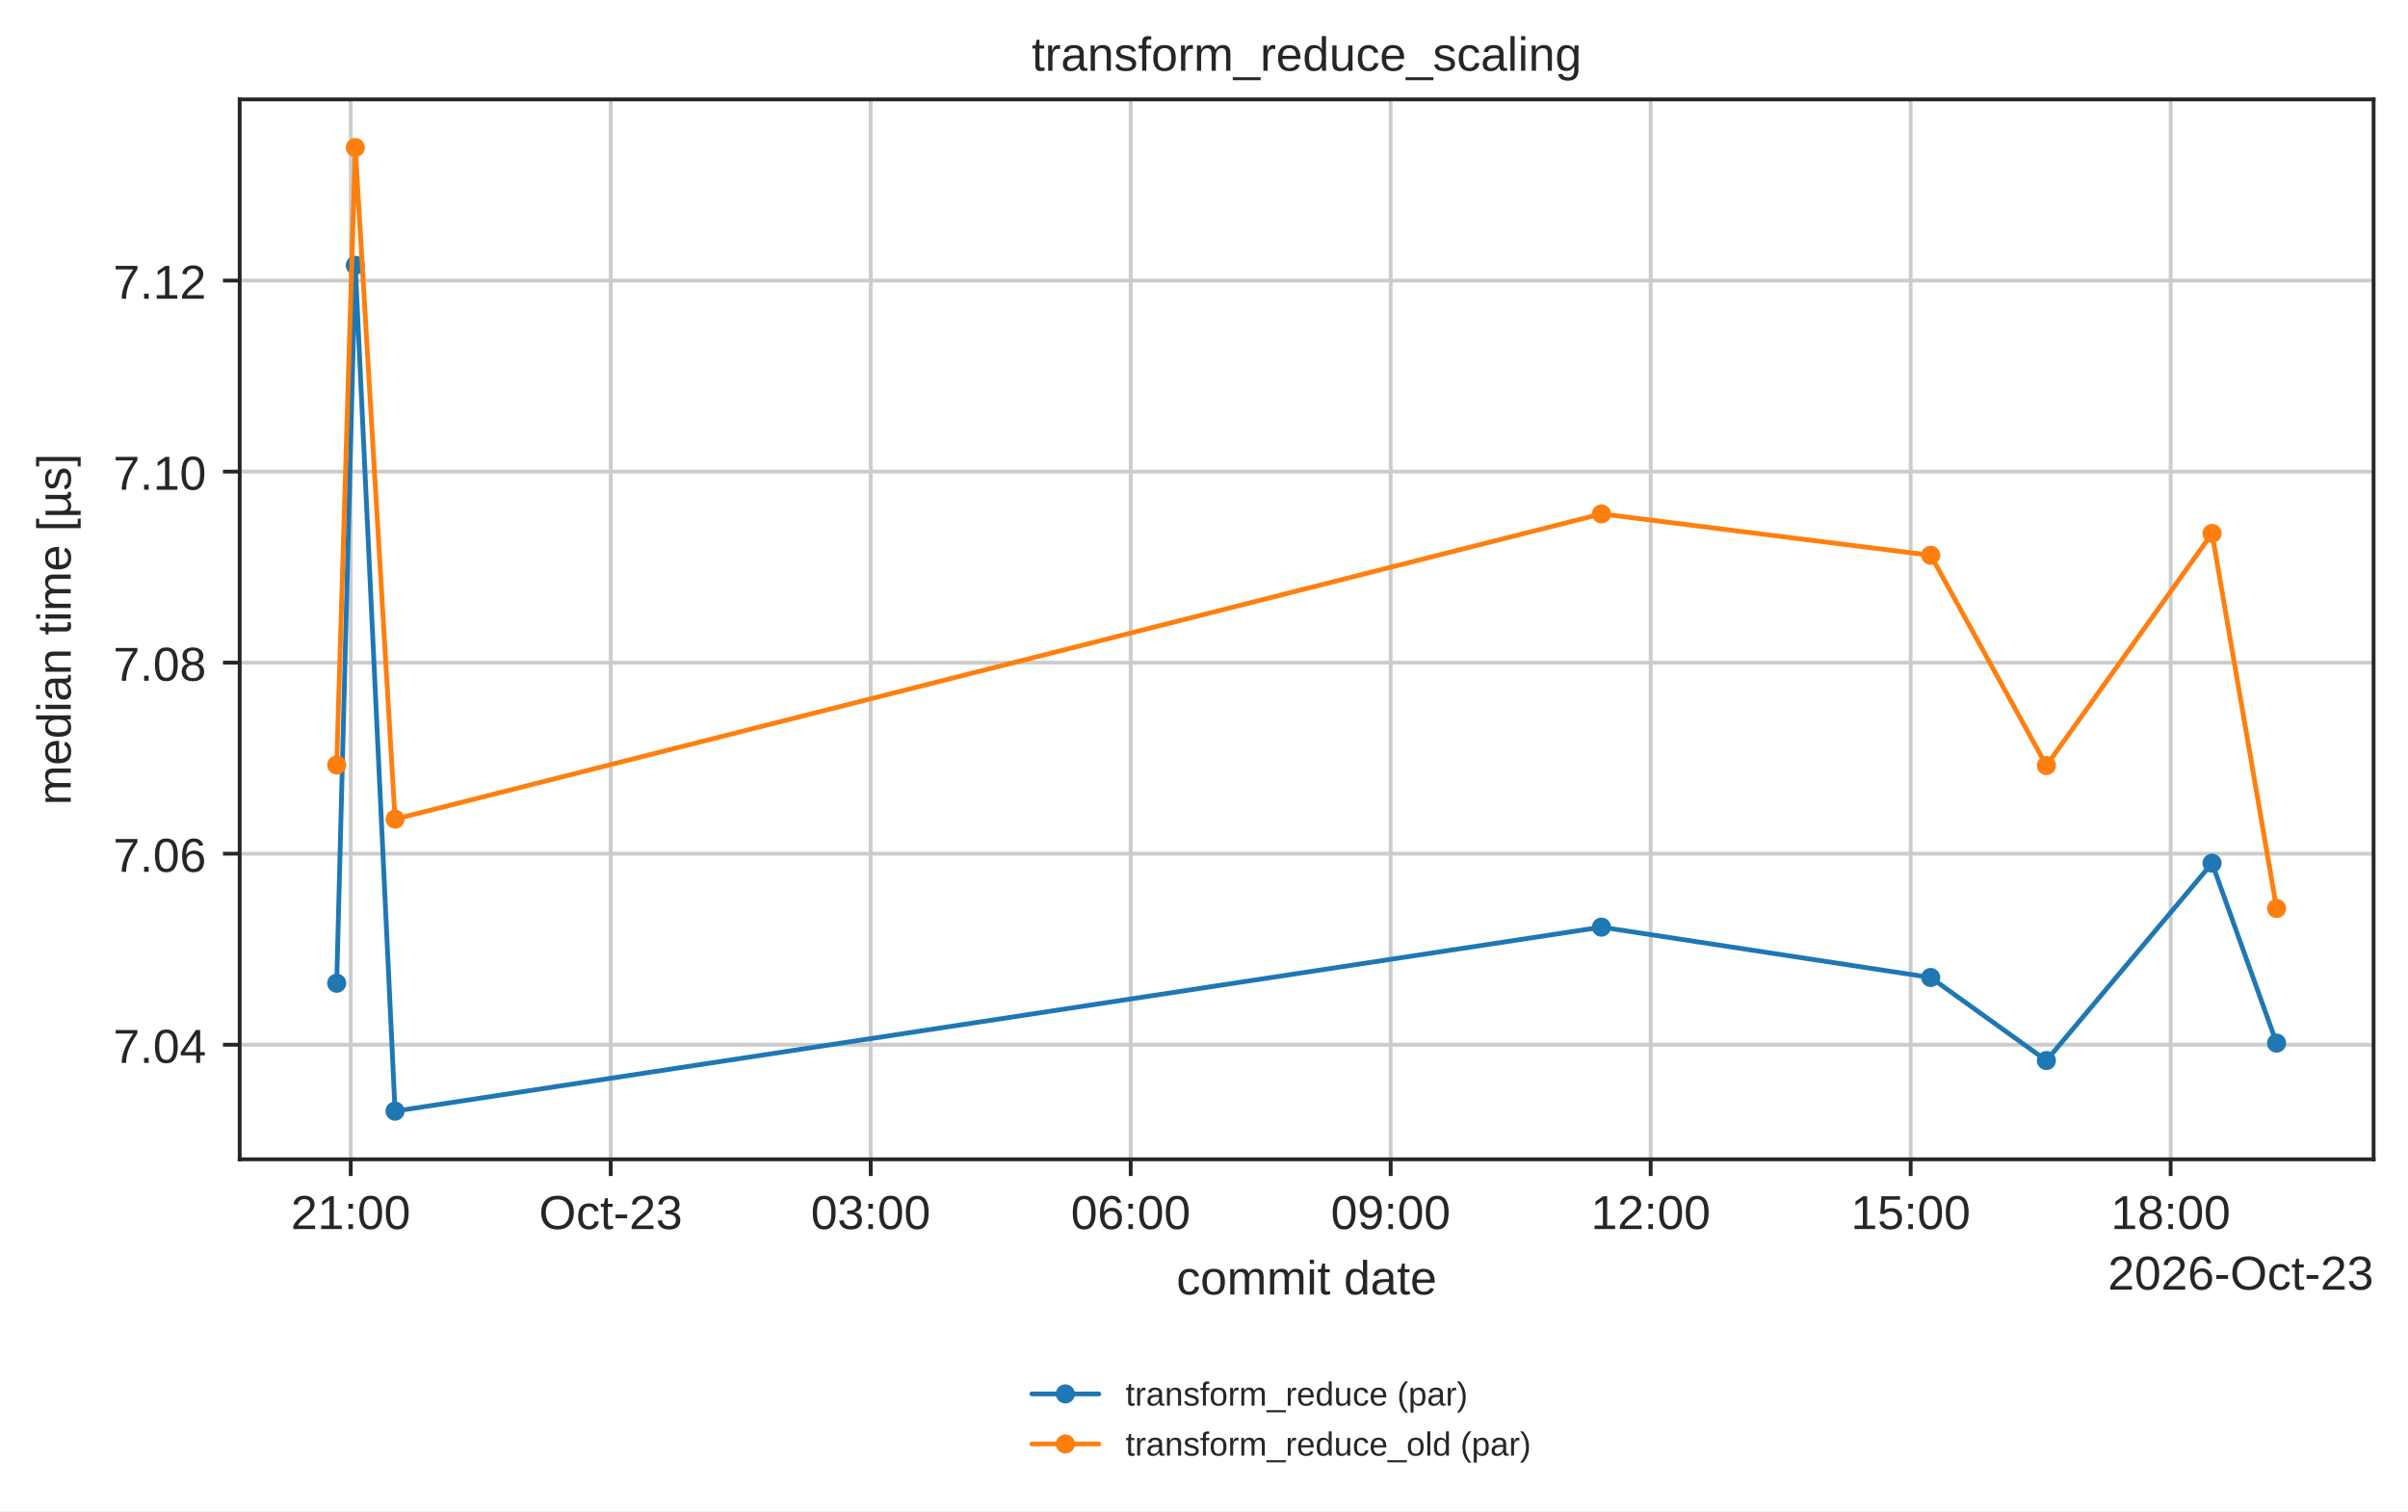
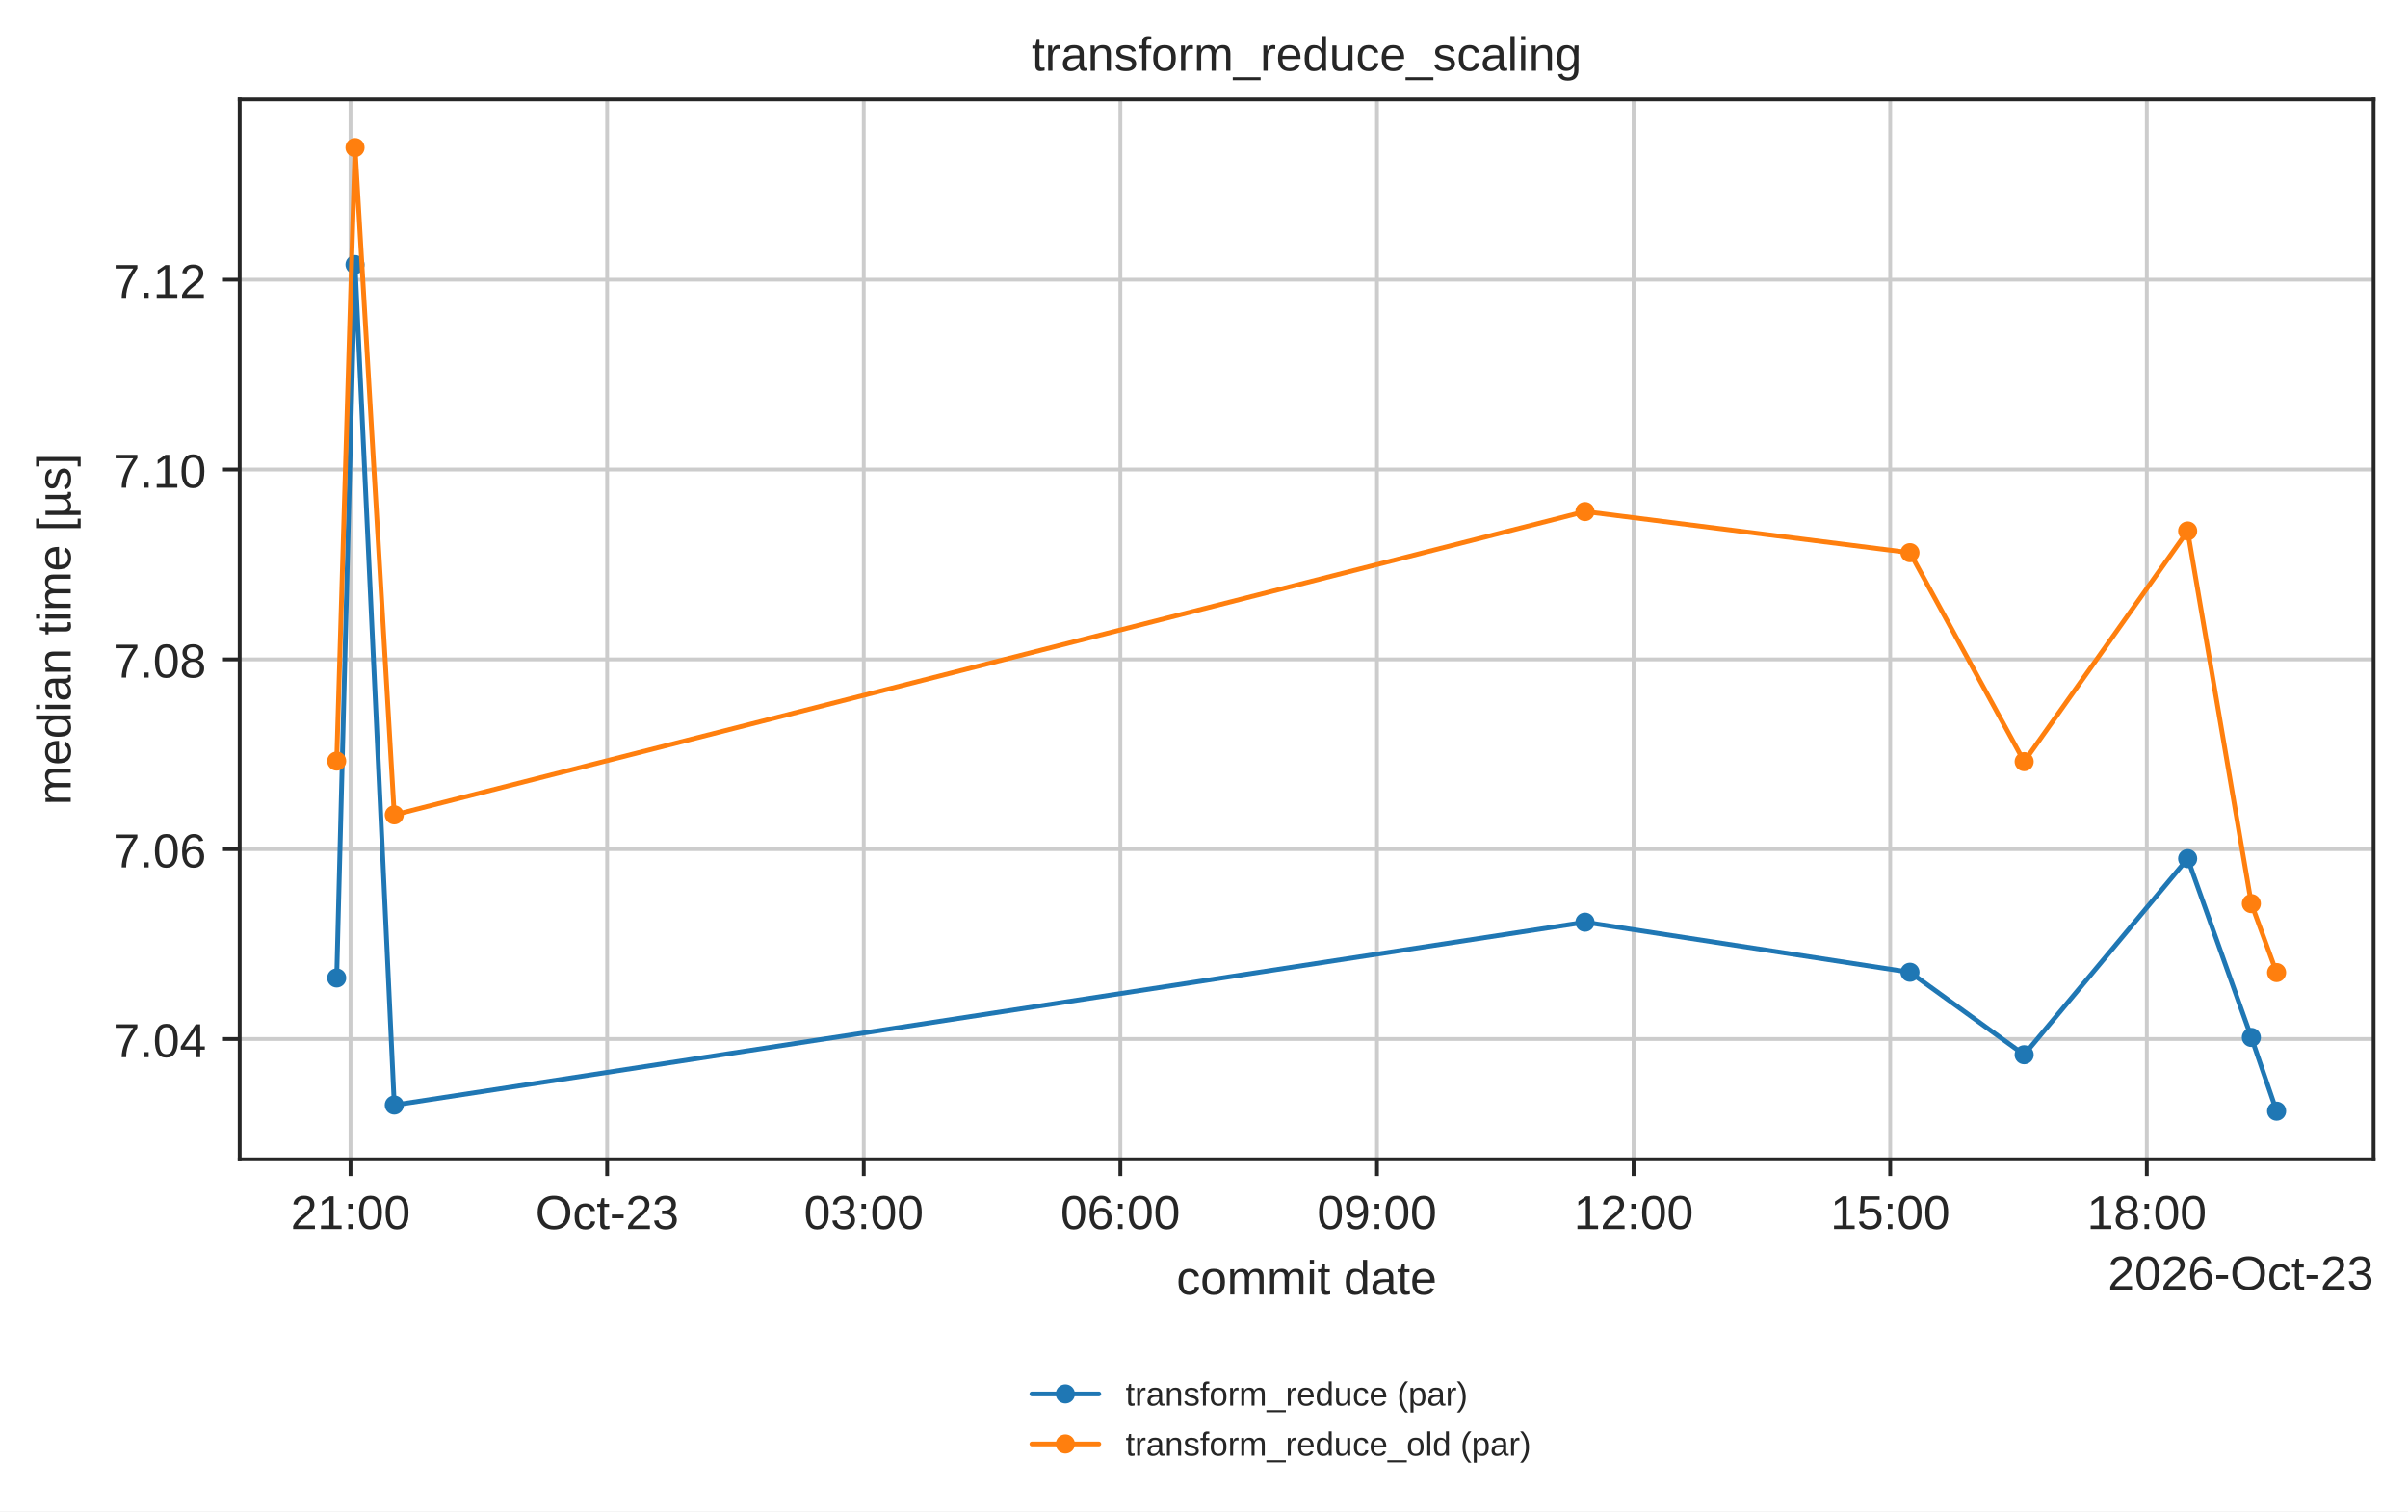
<svg xmlns="http://www.w3.org/2000/svg" xmlns:xlink="http://www.w3.org/1999/xlink" width="503.744pt" height="316.214pt" viewBox="0 0 503.744 316.214" version="1.1">
  <defs>
    <style type="text/css">*{stroke-linejoin: round; stroke-linecap: butt}</style>
  </defs>
  <g id="figure_1">
    <g id="patch_1">
      <path d="M 0 316.214  L 503.744 316.214  L 503.744 0  L 0 0  z " style="fill: #ffffff" />
    </g>
    <g id="axes_1">
      <g id="patch_2">
        <path d="M 50.144 242.558  L 496.544 242.558  L 496.544 20.798  L 50.144 20.798  z " style="fill: #ffffff" />
      </g>
      <g id="matplotlib.axis_1">
        <g id="xtick_1">
          <g id="line2d_1">
-             <path d="M 73.371 242.558  L 73.371 20.798  " clip-path="url(#p9fd363aa4a)" style="fill: none; stroke: #cccccc; stroke-width: 0.8; stroke-linecap: round" />
+             <path d="M 73.332 242.558  L 73.332 20.798  " clip-path="url(#p9fd363aa4a)" style="fill: none; stroke: #cccccc; stroke-width: 0.8; stroke-linecap: round" />
          </g>
          <g id="line2d_2">
            <defs>
              <path id="mdfc5214045" d="M 0 0  L 0 3.5  " style="stroke: #262626; stroke-width: 0.8" />
            </defs>
            <g>
-               <use xlink:href="#mdfc5214045" x="73.371" y="242.558" style="fill: #262626; stroke: #262626; stroke-width: 0.8" />
+               <use xlink:href="#mdfc5214045" x="73.332" y="242.558" style="fill: #262626; stroke: #262626; stroke-width: 0.8" />
            </g>
          </g>
          <g id="text_1">
-             <text style="fill: #262626; font: 10px 'Arial', 'DejaVu Sans', 'Liberation Sans', 'Bitstream Vera Sans', sans-serif; text-anchor: middle" x="73.371" y="257.157" transform="rotate(-0 73.37066 257.1569)">21:00</text>
+             <text style="fill: #262626; font: 10px 'Arial', 'DejaVu Sans', 'Liberation Sans', 'Bitstream Vera Sans', sans-serif; text-anchor: middle" x="73.332" y="257.157" transform="rotate(-0 73.33247 257.1569)">21:00</text>
          </g>
        </g>
        <g id="xtick_2">
          <g id="line2d_3">
-             <path d="M 127.76 242.558  L 127.76 20.798  " clip-path="url(#p9fd363aa4a)" style="fill: none; stroke: #cccccc; stroke-width: 0.8; stroke-linecap: round" />
+             <path d="M 127.014 242.558  L 127.014 20.798  " clip-path="url(#p9fd363aa4a)" style="fill: none; stroke: #cccccc; stroke-width: 0.8; stroke-linecap: round" />
          </g>
          <g id="line2d_4">
            <g>
-               <use xlink:href="#mdfc5214045" x="127.76" y="242.558" style="fill: #262626; stroke: #262626; stroke-width: 0.8" />
+               <use xlink:href="#mdfc5214045" x="127.014" y="242.558" style="fill: #262626; stroke: #262626; stroke-width: 0.8" />
            </g>
          </g>
          <g id="text_2">
-             <text style="fill: #262626; font: 10px 'Arial', 'DejaVu Sans', 'Liberation Sans', 'Bitstream Vera Sans', sans-serif; text-anchor: middle" x="127.76" y="257.157" transform="rotate(-0 127.7598 257.1569)">Oct-23</text>
+             <text style="fill: #262626; font: 10px 'Arial', 'DejaVu Sans', 'Liberation Sans', 'Bitstream Vera Sans', sans-serif; text-anchor: middle" x="127.014" y="257.157" transform="rotate(-0 127.0141 257.1569)">Oct-23</text>
          </g>
        </g>
        <g id="xtick_3">
          <g id="line2d_5">
-             <path d="M 182.149 242.558  L 182.149 20.798  " clip-path="url(#p9fd363aa4a)" style="fill: none; stroke: #cccccc; stroke-width: 0.8; stroke-linecap: round" />
+             <path d="M 180.696 242.558  L 180.696 20.798  " clip-path="url(#p9fd363aa4a)" style="fill: none; stroke: #cccccc; stroke-width: 0.8; stroke-linecap: round" />
          </g>
          <g id="line2d_6">
            <g>
-               <use xlink:href="#mdfc5214045" x="182.149" y="242.558" style="fill: #262626; stroke: #262626; stroke-width: 0.8" />
+               <use xlink:href="#mdfc5214045" x="180.696" y="242.558" style="fill: #262626; stroke: #262626; stroke-width: 0.8" />
            </g>
          </g>
          <g id="text_3">
-             <text style="fill: #262626; font: 10px 'Arial', 'DejaVu Sans', 'Liberation Sans', 'Bitstream Vera Sans', sans-serif; text-anchor: middle" x="182.149" y="257.157" transform="rotate(-0 182.1489 257.1569)">03:00</text>
+             <text style="fill: #262626; font: 10px 'Arial', 'DejaVu Sans', 'Liberation Sans', 'Bitstream Vera Sans', sans-serif; text-anchor: middle" x="180.696" y="257.157" transform="rotate(-0 180.6957 257.1569)">03:00</text>
          </g>
        </g>
        <g id="xtick_4">
          <g id="line2d_7">
-             <path d="M 236.538 242.558  L 236.538 20.798  " clip-path="url(#p9fd363aa4a)" style="fill: none; stroke: #cccccc; stroke-width: 0.8; stroke-linecap: round" />
+             <path d="M 234.377 242.558  L 234.377 20.798  " clip-path="url(#p9fd363aa4a)" style="fill: none; stroke: #cccccc; stroke-width: 0.8; stroke-linecap: round" />
          </g>
          <g id="line2d_8">
            <g>
-               <use xlink:href="#mdfc5214045" x="236.538" y="242.558" style="fill: #262626; stroke: #262626; stroke-width: 0.8" />
+               <use xlink:href="#mdfc5214045" x="234.377" y="242.558" style="fill: #262626; stroke: #262626; stroke-width: 0.8" />
            </g>
          </g>
          <g id="text_4">
-             <text style="fill: #262626; font: 10px 'Arial', 'DejaVu Sans', 'Liberation Sans', 'Bitstream Vera Sans', sans-serif; text-anchor: middle" x="236.538" y="257.157" transform="rotate(-0 236.5379 257.1569)">06:00</text>
+             <text style="fill: #262626; font: 10px 'Arial', 'DejaVu Sans', 'Liberation Sans', 'Bitstream Vera Sans', sans-serif; text-anchor: middle" x="234.377" y="257.157" transform="rotate(-0 234.3774 257.1569)">06:00</text>
          </g>
        </g>
        <g id="xtick_5">
          <g id="line2d_9">
-             <path d="M 290.927 242.558  L 290.927 20.798  " clip-path="url(#p9fd363aa4a)" style="fill: none; stroke: #cccccc; stroke-width: 0.8; stroke-linecap: round" />
+             <path d="M 288.059 242.558  L 288.059 20.798  " clip-path="url(#p9fd363aa4a)" style="fill: none; stroke: #cccccc; stroke-width: 0.8; stroke-linecap: round" />
          </g>
          <g id="line2d_10">
            <g>
-               <use xlink:href="#mdfc5214045" x="290.927" y="242.558" style="fill: #262626; stroke: #262626; stroke-width: 0.8" />
+               <use xlink:href="#mdfc5214045" x="288.059" y="242.558" style="fill: #262626; stroke: #262626; stroke-width: 0.8" />
            </g>
          </g>
          <g id="text_5">
-             <text style="fill: #262626; font: 10px 'Arial', 'DejaVu Sans', 'Liberation Sans', 'Bitstream Vera Sans', sans-serif; text-anchor: middle" x="290.927" y="257.157" transform="rotate(-0 290.927 257.1569)">09:00</text>
+             <text style="fill: #262626; font: 10px 'Arial', 'DejaVu Sans', 'Liberation Sans', 'Bitstream Vera Sans', sans-serif; text-anchor: middle" x="288.059" y="257.157" transform="rotate(-0 288.059 257.1569)">09:00</text>
          </g>
        </g>
        <g id="xtick_6">
          <g id="line2d_11">
-             <path d="M 345.316 242.558  L 345.316 20.798  " clip-path="url(#p9fd363aa4a)" style="fill: none; stroke: #cccccc; stroke-width: 0.8; stroke-linecap: round" />
+             <path d="M 341.741 242.558  L 341.741 20.798  " clip-path="url(#p9fd363aa4a)" style="fill: none; stroke: #cccccc; stroke-width: 0.8; stroke-linecap: round" />
          </g>
          <g id="line2d_12">
            <g>
-               <use xlink:href="#mdfc5214045" x="345.316" y="242.558" style="fill: #262626; stroke: #262626; stroke-width: 0.8" />
+               <use xlink:href="#mdfc5214045" x="341.741" y="242.558" style="fill: #262626; stroke: #262626; stroke-width: 0.8" />
            </g>
          </g>
          <g id="text_6">
-             <text style="fill: #262626; font: 10px 'Arial', 'DejaVu Sans', 'Liberation Sans', 'Bitstream Vera Sans', sans-serif; text-anchor: middle" x="345.316" y="257.157" transform="rotate(-0 345.3161 257.1569)">12:00</text>
+             <text style="fill: #262626; font: 10px 'Arial', 'DejaVu Sans', 'Liberation Sans', 'Bitstream Vera Sans', sans-serif; text-anchor: middle" x="341.741" y="257.157" transform="rotate(-0 341.7406 257.1569)">12:00</text>
          </g>
        </g>
        <g id="xtick_7">
          <g id="line2d_13">
-             <path d="M 399.705 242.558  L 399.705 20.798  " clip-path="url(#p9fd363aa4a)" style="fill: none; stroke: #cccccc; stroke-width: 0.8; stroke-linecap: round" />
+             <path d="M 395.422 242.558  L 395.422 20.798  " clip-path="url(#p9fd363aa4a)" style="fill: none; stroke: #cccccc; stroke-width: 0.8; stroke-linecap: round" />
          </g>
          <g id="line2d_14">
            <g>
-               <use xlink:href="#mdfc5214045" x="399.705" y="242.558" style="fill: #262626; stroke: #262626; stroke-width: 0.8" />
+               <use xlink:href="#mdfc5214045" x="395.422" y="242.558" style="fill: #262626; stroke: #262626; stroke-width: 0.8" />
            </g>
          </g>
          <g id="text_7">
-             <text style="fill: #262626; font: 10px 'Arial', 'DejaVu Sans', 'Liberation Sans', 'Bitstream Vera Sans', sans-serif; text-anchor: middle" x="399.705" y="257.157" transform="rotate(-0 399.7052 257.1569)">15:00</text>
+             <text style="fill: #262626; font: 10px 'Arial', 'DejaVu Sans', 'Liberation Sans', 'Bitstream Vera Sans', sans-serif; text-anchor: middle" x="395.422" y="257.157" transform="rotate(-0 395.4222 257.1569)">15:00</text>
          </g>
        </g>
        <g id="xtick_8">
          <g id="line2d_15">
-             <path d="M 454.094 242.558  L 454.094 20.798  " clip-path="url(#p9fd363aa4a)" style="fill: none; stroke: #cccccc; stroke-width: 0.8; stroke-linecap: round" />
+             <path d="M 449.104 242.558  L 449.104 20.798  " clip-path="url(#p9fd363aa4a)" style="fill: none; stroke: #cccccc; stroke-width: 0.8; stroke-linecap: round" />
          </g>
          <g id="line2d_16">
            <g>
-               <use xlink:href="#mdfc5214045" x="454.094" y="242.558" style="fill: #262626; stroke: #262626; stroke-width: 0.8" />
+               <use xlink:href="#mdfc5214045" x="449.104" y="242.558" style="fill: #262626; stroke: #262626; stroke-width: 0.8" />
            </g>
          </g>
          <g id="text_8">
-             <text style="fill: #262626; font: 10px 'Arial', 'DejaVu Sans', 'Liberation Sans', 'Bitstream Vera Sans', sans-serif; text-anchor: middle" x="454.094" y="257.157" transform="rotate(-0 454.0943 257.1569)">18:00</text>
+             <text style="fill: #262626; font: 10px 'Arial', 'DejaVu Sans', 'Liberation Sans', 'Bitstream Vera Sans', sans-serif; text-anchor: middle" x="449.104" y="257.157" transform="rotate(-0 449.1039 257.1569)">18:00</text>
          </g>
        </g>
        <g id="text_9">
          <text style="fill: #262626; font: 10px 'Arial', 'DejaVu Sans', 'Liberation Sans', 'Bitstream Vera Sans', sans-serif; text-anchor: middle" x="273.344" y="270.835" transform="rotate(-0 273.3438 270.835)">commit date</text>
        </g>
        <g id="text_10">
          <text style="fill: #262626; font: 10px 'Arial', 'DejaVu Sans', 'Liberation Sans', 'Bitstream Vera Sans', sans-serif; text-anchor: end" x="496.544" y="269.835" transform="rotate(-0 496.5437 269.835)">2026-Oct-23</text>
        </g>
      </g>
      <g id="matplotlib.axis_2">
        <g id="ytick_1">
          <g id="line2d_17">
-             <path d="M 50.144 218.583  L 496.544 218.583  " clip-path="url(#p9fd363aa4a)" style="fill: none; stroke: #cccccc; stroke-width: 0.8; stroke-linecap: round" />
+             <path d="M 50.144 217.391  L 496.544 217.391  " clip-path="url(#p9fd363aa4a)" style="fill: none; stroke: #cccccc; stroke-width: 0.8; stroke-linecap: round" />
          </g>
          <g id="line2d_18">
            <defs>
              <path id="m414165cd4d" d="M 0 0  L -3.5 0  " style="stroke: #262626; stroke-width: 0.8" />
            </defs>
            <g>
-               <use xlink:href="#m414165cd4d" x="50.144" y="218.583" style="fill: #262626; stroke: #262626; stroke-width: 0.8" />
+               <use xlink:href="#m414165cd4d" x="50.144" y="217.391" style="fill: #262626; stroke: #262626; stroke-width: 0.8" />
            </g>
          </g>
          <g id="text_11">
-             <text style="fill: #262626; font: 10px 'Arial', 'DejaVu Sans', 'Liberation Sans', 'Bitstream Vera Sans', sans-serif; text-anchor: end" x="43.144" y="222.383" transform="rotate(-0 43.14375 222.3827)">7.04</text>
+             <text style="fill: #262626; font: 10px 'Arial', 'DejaVu Sans', 'Liberation Sans', 'Bitstream Vera Sans', sans-serif; text-anchor: end" x="43.144" y="221.19" transform="rotate(-0 43.14375 221.1898)">7.04</text>
          </g>
        </g>
        <g id="ytick_2">
          <g id="line2d_19">
-             <path d="M 50.144 178.613  L 496.544 178.613  " clip-path="url(#p9fd363aa4a)" style="fill: none; stroke: #cccccc; stroke-width: 0.8; stroke-linecap: round" />
+             <path d="M 50.144 177.674  L 496.544 177.674  " clip-path="url(#p9fd363aa4a)" style="fill: none; stroke: #cccccc; stroke-width: 0.8; stroke-linecap: round" />
          </g>
          <g id="line2d_20">
            <g>
-               <use xlink:href="#m414165cd4d" x="50.144" y="178.613" style="fill: #262626; stroke: #262626; stroke-width: 0.8" />
+               <use xlink:href="#m414165cd4d" x="50.144" y="177.674" style="fill: #262626; stroke: #262626; stroke-width: 0.8" />
            </g>
          </g>
          <g id="text_12">
-             <text style="fill: #262626; font: 10px 'Arial', 'DejaVu Sans', 'Liberation Sans', 'Bitstream Vera Sans', sans-serif; text-anchor: end" x="43.144" y="182.412" transform="rotate(-0 43.14375 182.4118)">7.06</text>
+             <text style="fill: #262626; font: 10px 'Arial', 'DejaVu Sans', 'Liberation Sans', 'Bitstream Vera Sans', sans-serif; text-anchor: end" x="43.144" y="181.473" transform="rotate(-0 43.14375 181.4729)">7.06</text>
          </g>
        </g>
        <g id="ytick_3">
          <g id="line2d_21">
-             <path d="M 50.144 138.642  L 496.544 138.642  " clip-path="url(#p9fd363aa4a)" style="fill: none; stroke: #cccccc; stroke-width: 0.8; stroke-linecap: round" />
+             <path d="M 50.144 137.957  L 496.544 137.957  " clip-path="url(#p9fd363aa4a)" style="fill: none; stroke: #cccccc; stroke-width: 0.8; stroke-linecap: round" />
          </g>
          <g id="line2d_22">
            <g>
-               <use xlink:href="#m414165cd4d" x="50.144" y="138.642" style="fill: #262626; stroke: #262626; stroke-width: 0.8" />
+               <use xlink:href="#m414165cd4d" x="50.144" y="137.957" style="fill: #262626; stroke: #262626; stroke-width: 0.8" />
            </g>
          </g>
          <g id="text_13">
-             <text style="fill: #262626; font: 10px 'Arial', 'DejaVu Sans', 'Liberation Sans', 'Bitstream Vera Sans', sans-serif; text-anchor: end" x="43.144" y="142.441" transform="rotate(-0 43.14375 142.4409)">7.08</text>
+             <text style="fill: #262626; font: 10px 'Arial', 'DejaVu Sans', 'Liberation Sans', 'Bitstream Vera Sans', sans-serif; text-anchor: end" x="43.144" y="141.756" transform="rotate(-0 43.14375 141.756)">7.08</text>
          </g>
        </g>
        <g id="ytick_4">
          <g id="line2d_23">
-             <path d="M 50.144 98.671  L 496.544 98.671  " clip-path="url(#p9fd363aa4a)" style="fill: none; stroke: #cccccc; stroke-width: 0.8; stroke-linecap: round" />
+             <path d="M 50.144 98.24  L 496.544 98.24  " clip-path="url(#p9fd363aa4a)" style="fill: none; stroke: #cccccc; stroke-width: 0.8; stroke-linecap: round" />
          </g>
          <g id="line2d_24">
            <g>
-               <use xlink:href="#m414165cd4d" x="50.144" y="98.671" style="fill: #262626; stroke: #262626; stroke-width: 0.8" />
+               <use xlink:href="#m414165cd4d" x="50.144" y="98.24" style="fill: #262626; stroke: #262626; stroke-width: 0.8" />
            </g>
          </g>
          <g id="text_14">
-             <text style="fill: #262626; font: 10px 'Arial', 'DejaVu Sans', 'Liberation Sans', 'Bitstream Vera Sans', sans-serif; text-anchor: end" x="43.144" y="102.47" transform="rotate(-0 43.14375 102.47)">7.10</text>
+             <text style="fill: #262626; font: 10px 'Arial', 'DejaVu Sans', 'Liberation Sans', 'Bitstream Vera Sans', sans-serif; text-anchor: end" x="43.144" y="102.039" transform="rotate(-0 43.14375 102.0391)">7.10</text>
          </g>
        </g>
        <g id="ytick_5">
          <g id="line2d_25">
-             <path d="M 50.144 58.7  L 496.544 58.7  " clip-path="url(#p9fd363aa4a)" style="fill: none; stroke: #cccccc; stroke-width: 0.8; stroke-linecap: round" />
+             <path d="M 50.144 58.523  L 496.544 58.523  " clip-path="url(#p9fd363aa4a)" style="fill: none; stroke: #cccccc; stroke-width: 0.8; stroke-linecap: round" />
          </g>
          <g id="line2d_26">
            <g>
-               <use xlink:href="#m414165cd4d" x="50.144" y="58.7" style="fill: #262626; stroke: #262626; stroke-width: 0.8" />
+               <use xlink:href="#m414165cd4d" x="50.144" y="58.523" style="fill: #262626; stroke: #262626; stroke-width: 0.8" />
            </g>
          </g>
          <g id="text_15">
-             <text style="fill: #262626; font: 10px 'Arial', 'DejaVu Sans', 'Liberation Sans', 'Bitstream Vera Sans', sans-serif; text-anchor: end" x="43.144" y="62.499" transform="rotate(-0 43.14375 62.49907)">7.12</text>
+             <text style="fill: #262626; font: 10px 'Arial', 'DejaVu Sans', 'Liberation Sans', 'Bitstream Vera Sans', sans-serif; text-anchor: end" x="43.144" y="62.322" transform="rotate(-0 43.14375 62.32225)">7.12</text>
          </g>
        </g>
        <g id="text_16">
          <text style="fill: #262626; font: 10px 'Arial', 'DejaVu Sans', 'Liberation Sans', 'Bitstream Vera Sans', sans-serif; text-anchor: middle" x="14.798" y="131.678" transform="rotate(-90 14.79844 131.6784)">median time [µs]</text>
        </g>
      </g>
      <g id="line2d_27">
-         <path d="M 70.435 205.723  L 74.322 55.511  L 82.642 232.478  L 335.012 193.983  L 403.895 204.52  L 428.098 221.892  L 462.751 180.599  L 476.253 218.248  " clip-path="url(#p9fd363aa4a)" style="fill: none; stroke: #1f77b4; stroke-linecap: round" />
+         <path d="M 70.435 204.612  L 74.272 55.355  L 82.483 231.197  L 331.571 192.946  L 399.558 203.417  L 423.446 220.678  L 457.648 179.647  L 470.974 217.057  L 476.253 232.478  " clip-path="url(#p9fd363aa4a)" style="fill: none; stroke: #1f77b4; stroke-linecap: round" />
        <defs>
          <path id="m20e5526daa" d="M 0 1.5  C 0.398 1.5 0.779 1.342 1.061 1.061  C 1.342 0.779 1.5 0.398 1.5 0  C 1.5 -0.398 1.342 -0.779 1.061 -1.061  C 0.779 -1.342 0.398 -1.5 0 -1.5  C -0.398 -1.5 -0.779 -1.342 -1.061 -1.061  C -1.342 -0.779 -1.5 -0.398 -1.5 0  C -1.5 0.398 -1.342 0.779 -1.061 1.061  C -0.779 1.342 -0.398 1.5 0 1.5  z " style="stroke: #1f77b4" />
        </defs>
        <g clip-path="url(#p9fd363aa4a)">
-           <use xlink:href="#m20e5526daa" x="70.435" y="205.723" style="fill: #1f77b4; stroke: #1f77b4" />
-           <use xlink:href="#m20e5526daa" x="74.322" y="55.511" style="fill: #1f77b4; stroke: #1f77b4" />
-           <use xlink:href="#m20e5526daa" x="82.642" y="232.478" style="fill: #1f77b4; stroke: #1f77b4" />
-           <use xlink:href="#m20e5526daa" x="335.012" y="193.983" style="fill: #1f77b4; stroke: #1f77b4" />
-           <use xlink:href="#m20e5526daa" x="403.895" y="204.52" style="fill: #1f77b4; stroke: #1f77b4" />
-           <use xlink:href="#m20e5526daa" x="428.098" y="221.892" style="fill: #1f77b4; stroke: #1f77b4" />
-           <use xlink:href="#m20e5526daa" x="462.751" y="180.599" style="fill: #1f77b4; stroke: #1f77b4" />
-           <use xlink:href="#m20e5526daa" x="476.253" y="218.248" style="fill: #1f77b4; stroke: #1f77b4" />
+           <use xlink:href="#m20e5526daa" x="70.435" y="204.612" style="fill: #1f77b4; stroke: #1f77b4" />
+           <use xlink:href="#m20e5526daa" x="74.272" y="55.355" style="fill: #1f77b4; stroke: #1f77b4" />
+           <use xlink:href="#m20e5526daa" x="82.483" y="231.197" style="fill: #1f77b4; stroke: #1f77b4" />
+           <use xlink:href="#m20e5526daa" x="331.571" y="192.946" style="fill: #1f77b4; stroke: #1f77b4" />
+           <use xlink:href="#m20e5526daa" x="399.558" y="203.417" style="fill: #1f77b4; stroke: #1f77b4" />
+           <use xlink:href="#m20e5526daa" x="423.446" y="220.678" style="fill: #1f77b4; stroke: #1f77b4" />
+           <use xlink:href="#m20e5526daa" x="457.648" y="179.647" style="fill: #1f77b4; stroke: #1f77b4" />
+           <use xlink:href="#m20e5526daa" x="470.974" y="217.057" style="fill: #1f77b4; stroke: #1f77b4" />
+           <use xlink:href="#m20e5526daa" x="476.253" y="232.478" style="fill: #1f77b4; stroke: #1f77b4" />
        </g>
      </g>
      <g id="line2d_28">
-         <path d="M 70.435 160.056  L 74.322 30.878  L 82.642 171.383  L 335.012 107.522  L 403.895 116.18  L 428.098 160.176  L 462.751 111.608  L 476.253 190.075  " clip-path="url(#p9fd363aa4a)" style="fill: none; stroke: #ff7f0e; stroke-linecap: round" />
+         <path d="M 70.435 159.235  L 74.272 30.878  L 82.483 170.49  L 331.571 107.035  L 399.558 115.638  L 423.446 159.354  L 457.648 111.095  L 470.974 189.063  L 476.253 203.483  " clip-path="url(#p9fd363aa4a)" style="fill: none; stroke: #ff7f0e; stroke-linecap: round" />
        <defs>
          <path id="m8123a8acb4" d="M 0 1.5  C 0.398 1.5 0.779 1.342 1.061 1.061  C 1.342 0.779 1.5 0.398 1.5 0  C 1.5 -0.398 1.342 -0.779 1.061 -1.061  C 0.779 -1.342 0.398 -1.5 0 -1.5  C -0.398 -1.5 -0.779 -1.342 -1.061 -1.061  C -1.342 -0.779 -1.5 -0.398 -1.5 0  C -1.5 0.398 -1.342 0.779 -1.061 1.061  C -0.779 1.342 -0.398 1.5 0 1.5  z " style="stroke: #ff7f0e" />
        </defs>
        <g clip-path="url(#p9fd363aa4a)">
-           <use xlink:href="#m8123a8acb4" x="70.435" y="160.056" style="fill: #ff7f0e; stroke: #ff7f0e" />
-           <use xlink:href="#m8123a8acb4" x="74.322" y="30.878" style="fill: #ff7f0e; stroke: #ff7f0e" />
-           <use xlink:href="#m8123a8acb4" x="82.642" y="171.383" style="fill: #ff7f0e; stroke: #ff7f0e" />
-           <use xlink:href="#m8123a8acb4" x="335.012" y="107.522" style="fill: #ff7f0e; stroke: #ff7f0e" />
-           <use xlink:href="#m8123a8acb4" x="403.895" y="116.18" style="fill: #ff7f0e; stroke: #ff7f0e" />
-           <use xlink:href="#m8123a8acb4" x="428.098" y="160.176" style="fill: #ff7f0e; stroke: #ff7f0e" />
-           <use xlink:href="#m8123a8acb4" x="462.751" y="111.608" style="fill: #ff7f0e; stroke: #ff7f0e" />
-           <use xlink:href="#m8123a8acb4" x="476.253" y="190.075" style="fill: #ff7f0e; stroke: #ff7f0e" />
+           <use xlink:href="#m8123a8acb4" x="70.435" y="159.235" style="fill: #ff7f0e; stroke: #ff7f0e" />
+           <use xlink:href="#m8123a8acb4" x="74.272" y="30.878" style="fill: #ff7f0e; stroke: #ff7f0e" />
+           <use xlink:href="#m8123a8acb4" x="82.483" y="170.49" style="fill: #ff7f0e; stroke: #ff7f0e" />
+           <use xlink:href="#m8123a8acb4" x="331.571" y="107.035" style="fill: #ff7f0e; stroke: #ff7f0e" />
+           <use xlink:href="#m8123a8acb4" x="399.558" y="115.638" style="fill: #ff7f0e; stroke: #ff7f0e" />
+           <use xlink:href="#m8123a8acb4" x="423.446" y="159.354" style="fill: #ff7f0e; stroke: #ff7f0e" />
+           <use xlink:href="#m8123a8acb4" x="457.648" y="111.095" style="fill: #ff7f0e; stroke: #ff7f0e" />
+           <use xlink:href="#m8123a8acb4" x="470.974" y="189.063" style="fill: #ff7f0e; stroke: #ff7f0e" />
+           <use xlink:href="#m8123a8acb4" x="476.253" y="203.483" style="fill: #ff7f0e; stroke: #ff7f0e" />
        </g>
      </g>
      <g id="patch_3">
        <path d="M 50.144 242.558  L 50.144 20.798  " style="fill: none; stroke: #262626; stroke-width: 0.8; stroke-linejoin: miter; stroke-linecap: square" />
      </g>
      <g id="patch_4">
        <path d="M 496.544 242.558  L 496.544 20.798  " style="fill: none; stroke: #262626; stroke-width: 0.8; stroke-linejoin: miter; stroke-linecap: square" />
      </g>
      <g id="patch_5">
        <path d="M 50.144 242.558  L 496.544 242.558  " style="fill: none; stroke: #262626; stroke-width: 0.8; stroke-linejoin: miter; stroke-linecap: square" />
      </g>
      <g id="patch_6">
        <path d="M 50.144 20.798  L 496.544 20.798  " style="fill: none; stroke: #262626; stroke-width: 0.8; stroke-linejoin: miter; stroke-linecap: square" />
      </g>
      <g id="text_17">
        <text style="fill: #262626; font: 10px 'Arial', 'DejaVu Sans', 'Liberation Sans', 'Bitstream Vera Sans', sans-serif; text-anchor: middle" x="273.344" y="14.798" transform="rotate(-0 273.3438 14.79844)">transform_reduce_scaling</text>
      </g>
      <g id="legend_1">
        <g id="line2d_29">
          <path d="M 215.869 291.644  L 222.869 291.644  L 229.869 291.644  " style="fill: none; stroke: #1f77b4; stroke-linecap: round" />
          <g>
            <use xlink:href="#m20e5526daa" x="222.869" y="291.644" style="fill: #1f77b4; stroke: #1f77b4" />
          </g>
        </g>
        <g id="text_18">
          <text style="fill: #262626; font: 7px 'Arial', 'DejaVu Sans', 'Liberation Sans', 'Bitstream Vera Sans', sans-serif; text-anchor: start" x="235.469" y="294.094" transform="rotate(-0 235.4694 294.0941)">transform_reduce (par)</text>
        </g>
        <g id="line2d_30">
          <path d="M 215.869 302.114  L 222.869 302.114  L 229.869 302.114  " style="fill: none; stroke: #ff7f0e; stroke-linecap: round" />
          <g>
            <use xlink:href="#m8123a8acb4" x="222.869" y="302.114" style="fill: #ff7f0e; stroke: #ff7f0e" />
          </g>
        </g>
        <g id="text_19">
          <text style="fill: #262626; font: 7px 'Arial', 'DejaVu Sans', 'Liberation Sans', 'Bitstream Vera Sans', sans-serif; text-anchor: start" x="235.469" y="304.564" transform="rotate(-0 235.4694 304.5635)">transform_reduce_old (par)</text>
        </g>
      </g>
    </g>
  </g>
  <defs>
    <clipPath id="p9fd363aa4a">
      <rect x="50.144" y="20.798" width="446.4" height="221.76" />
    </clipPath>
  </defs>
</svg>
